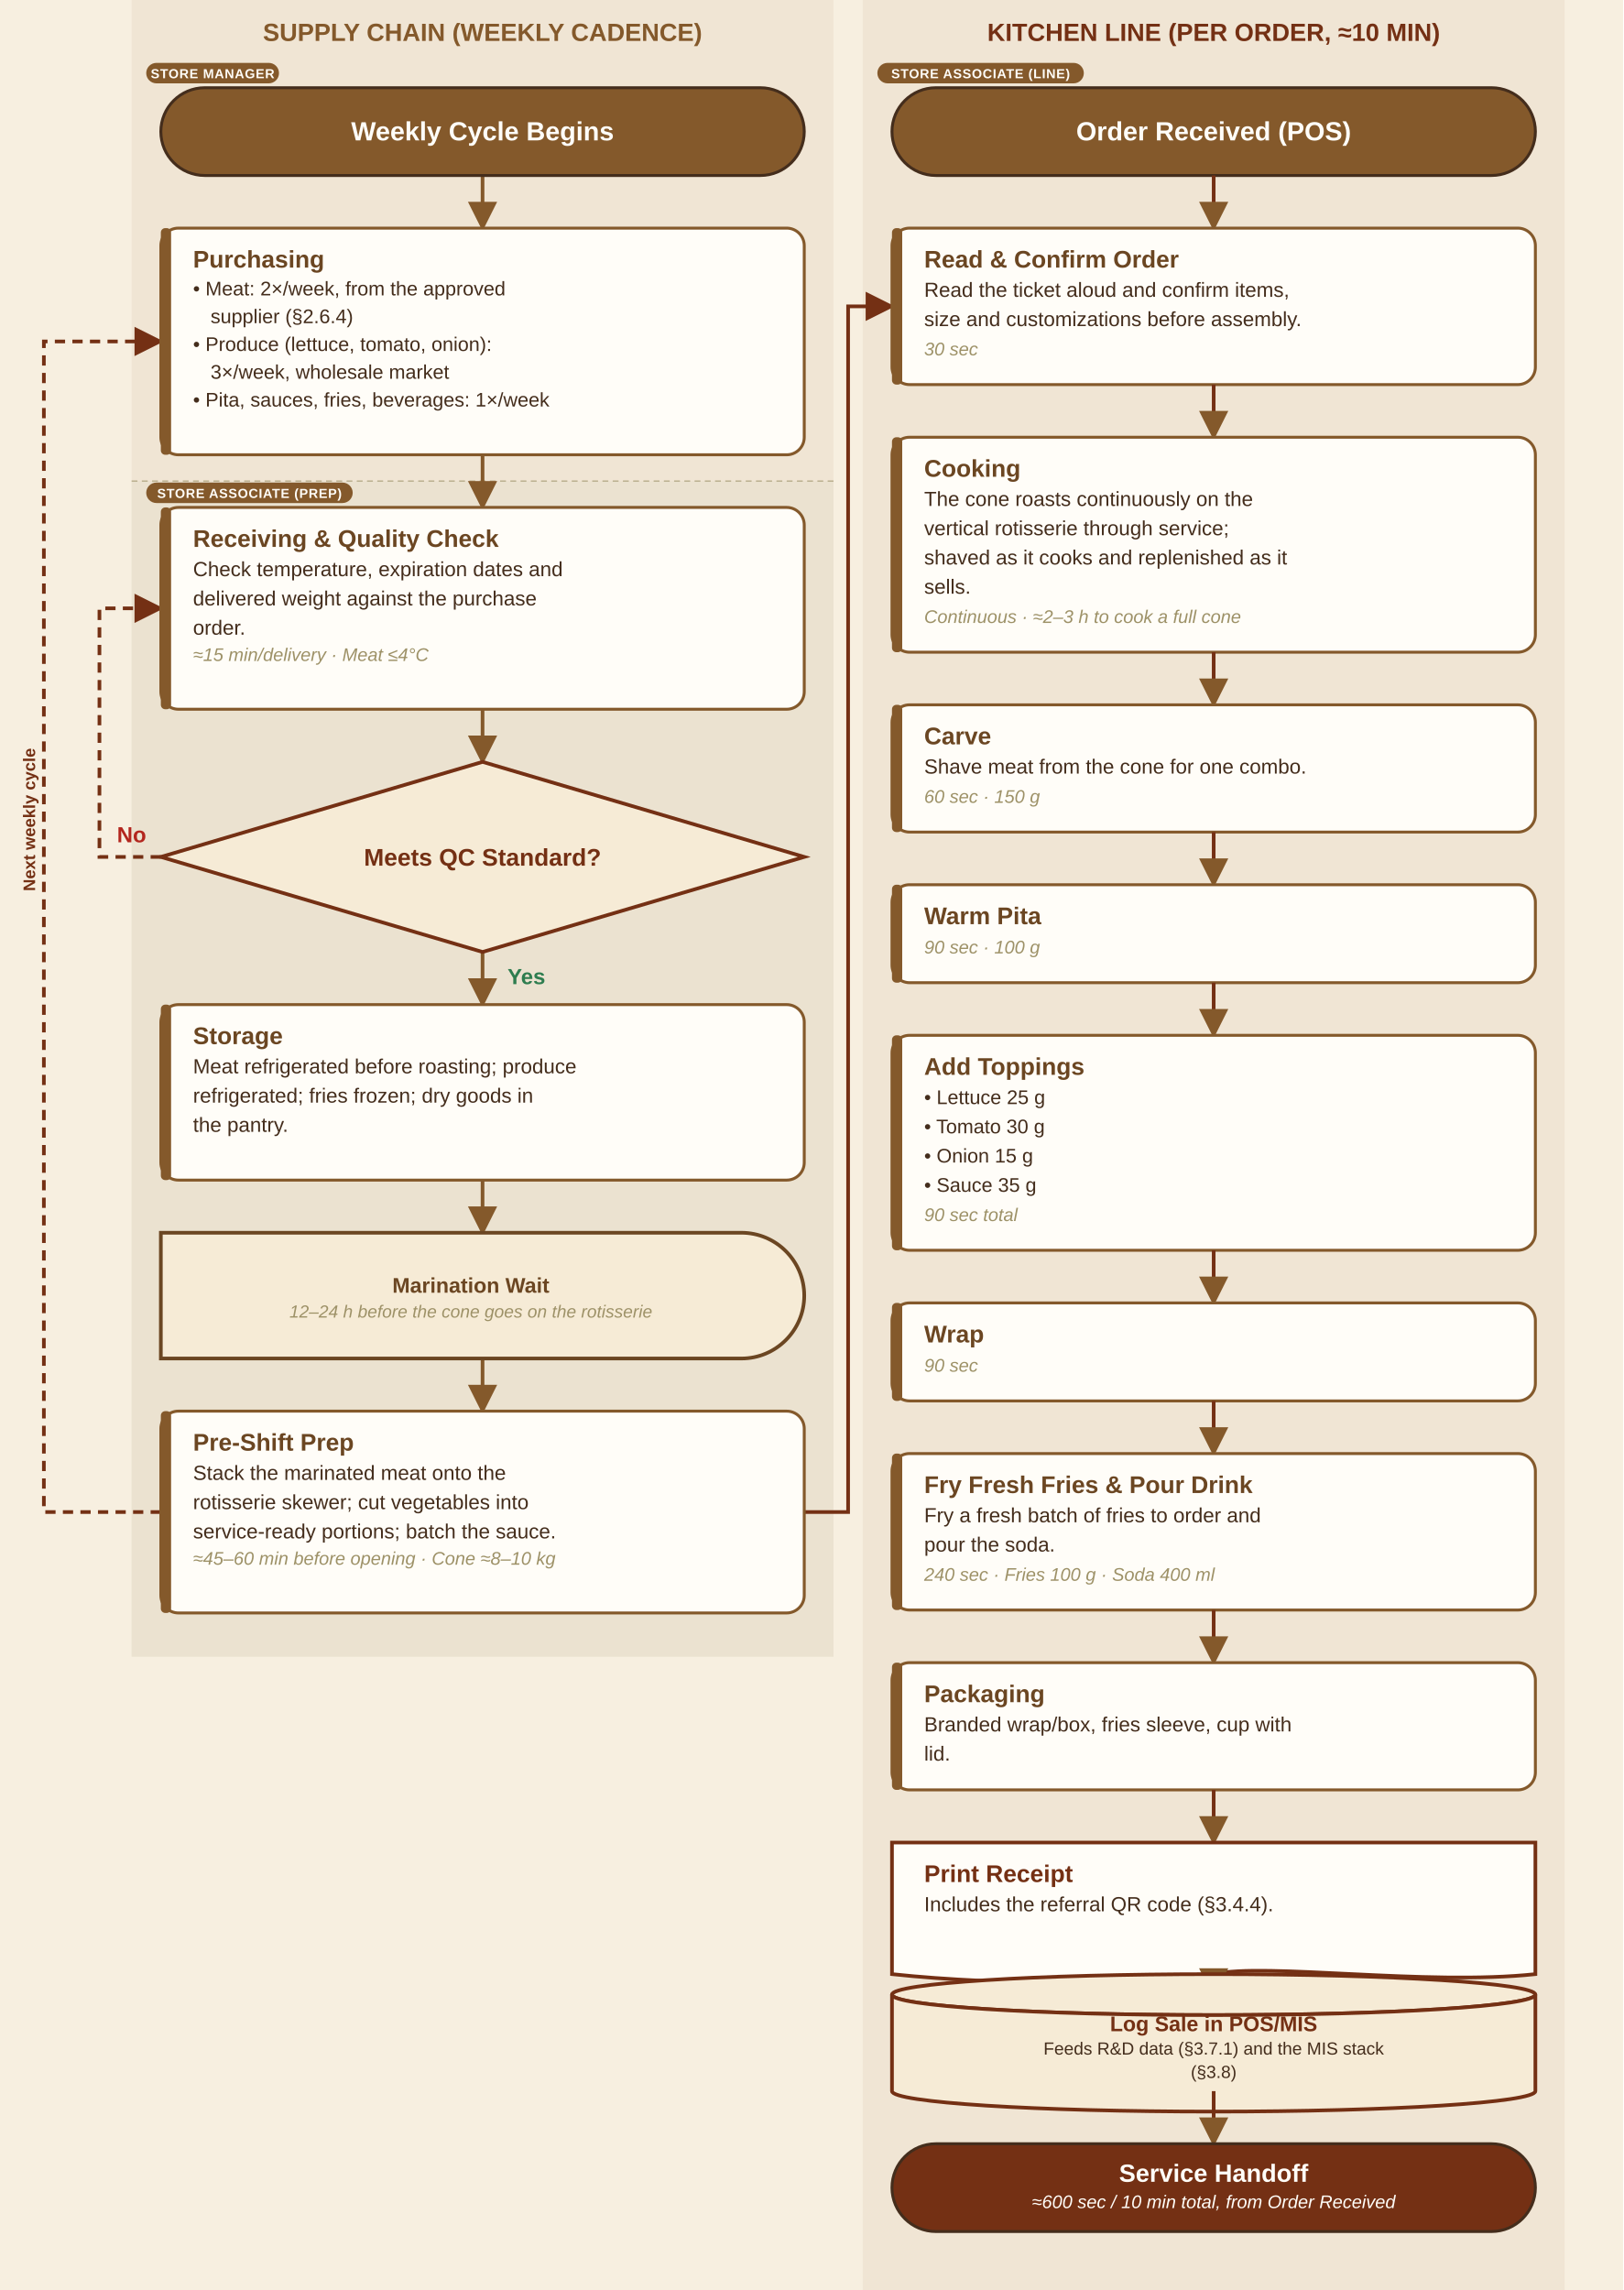
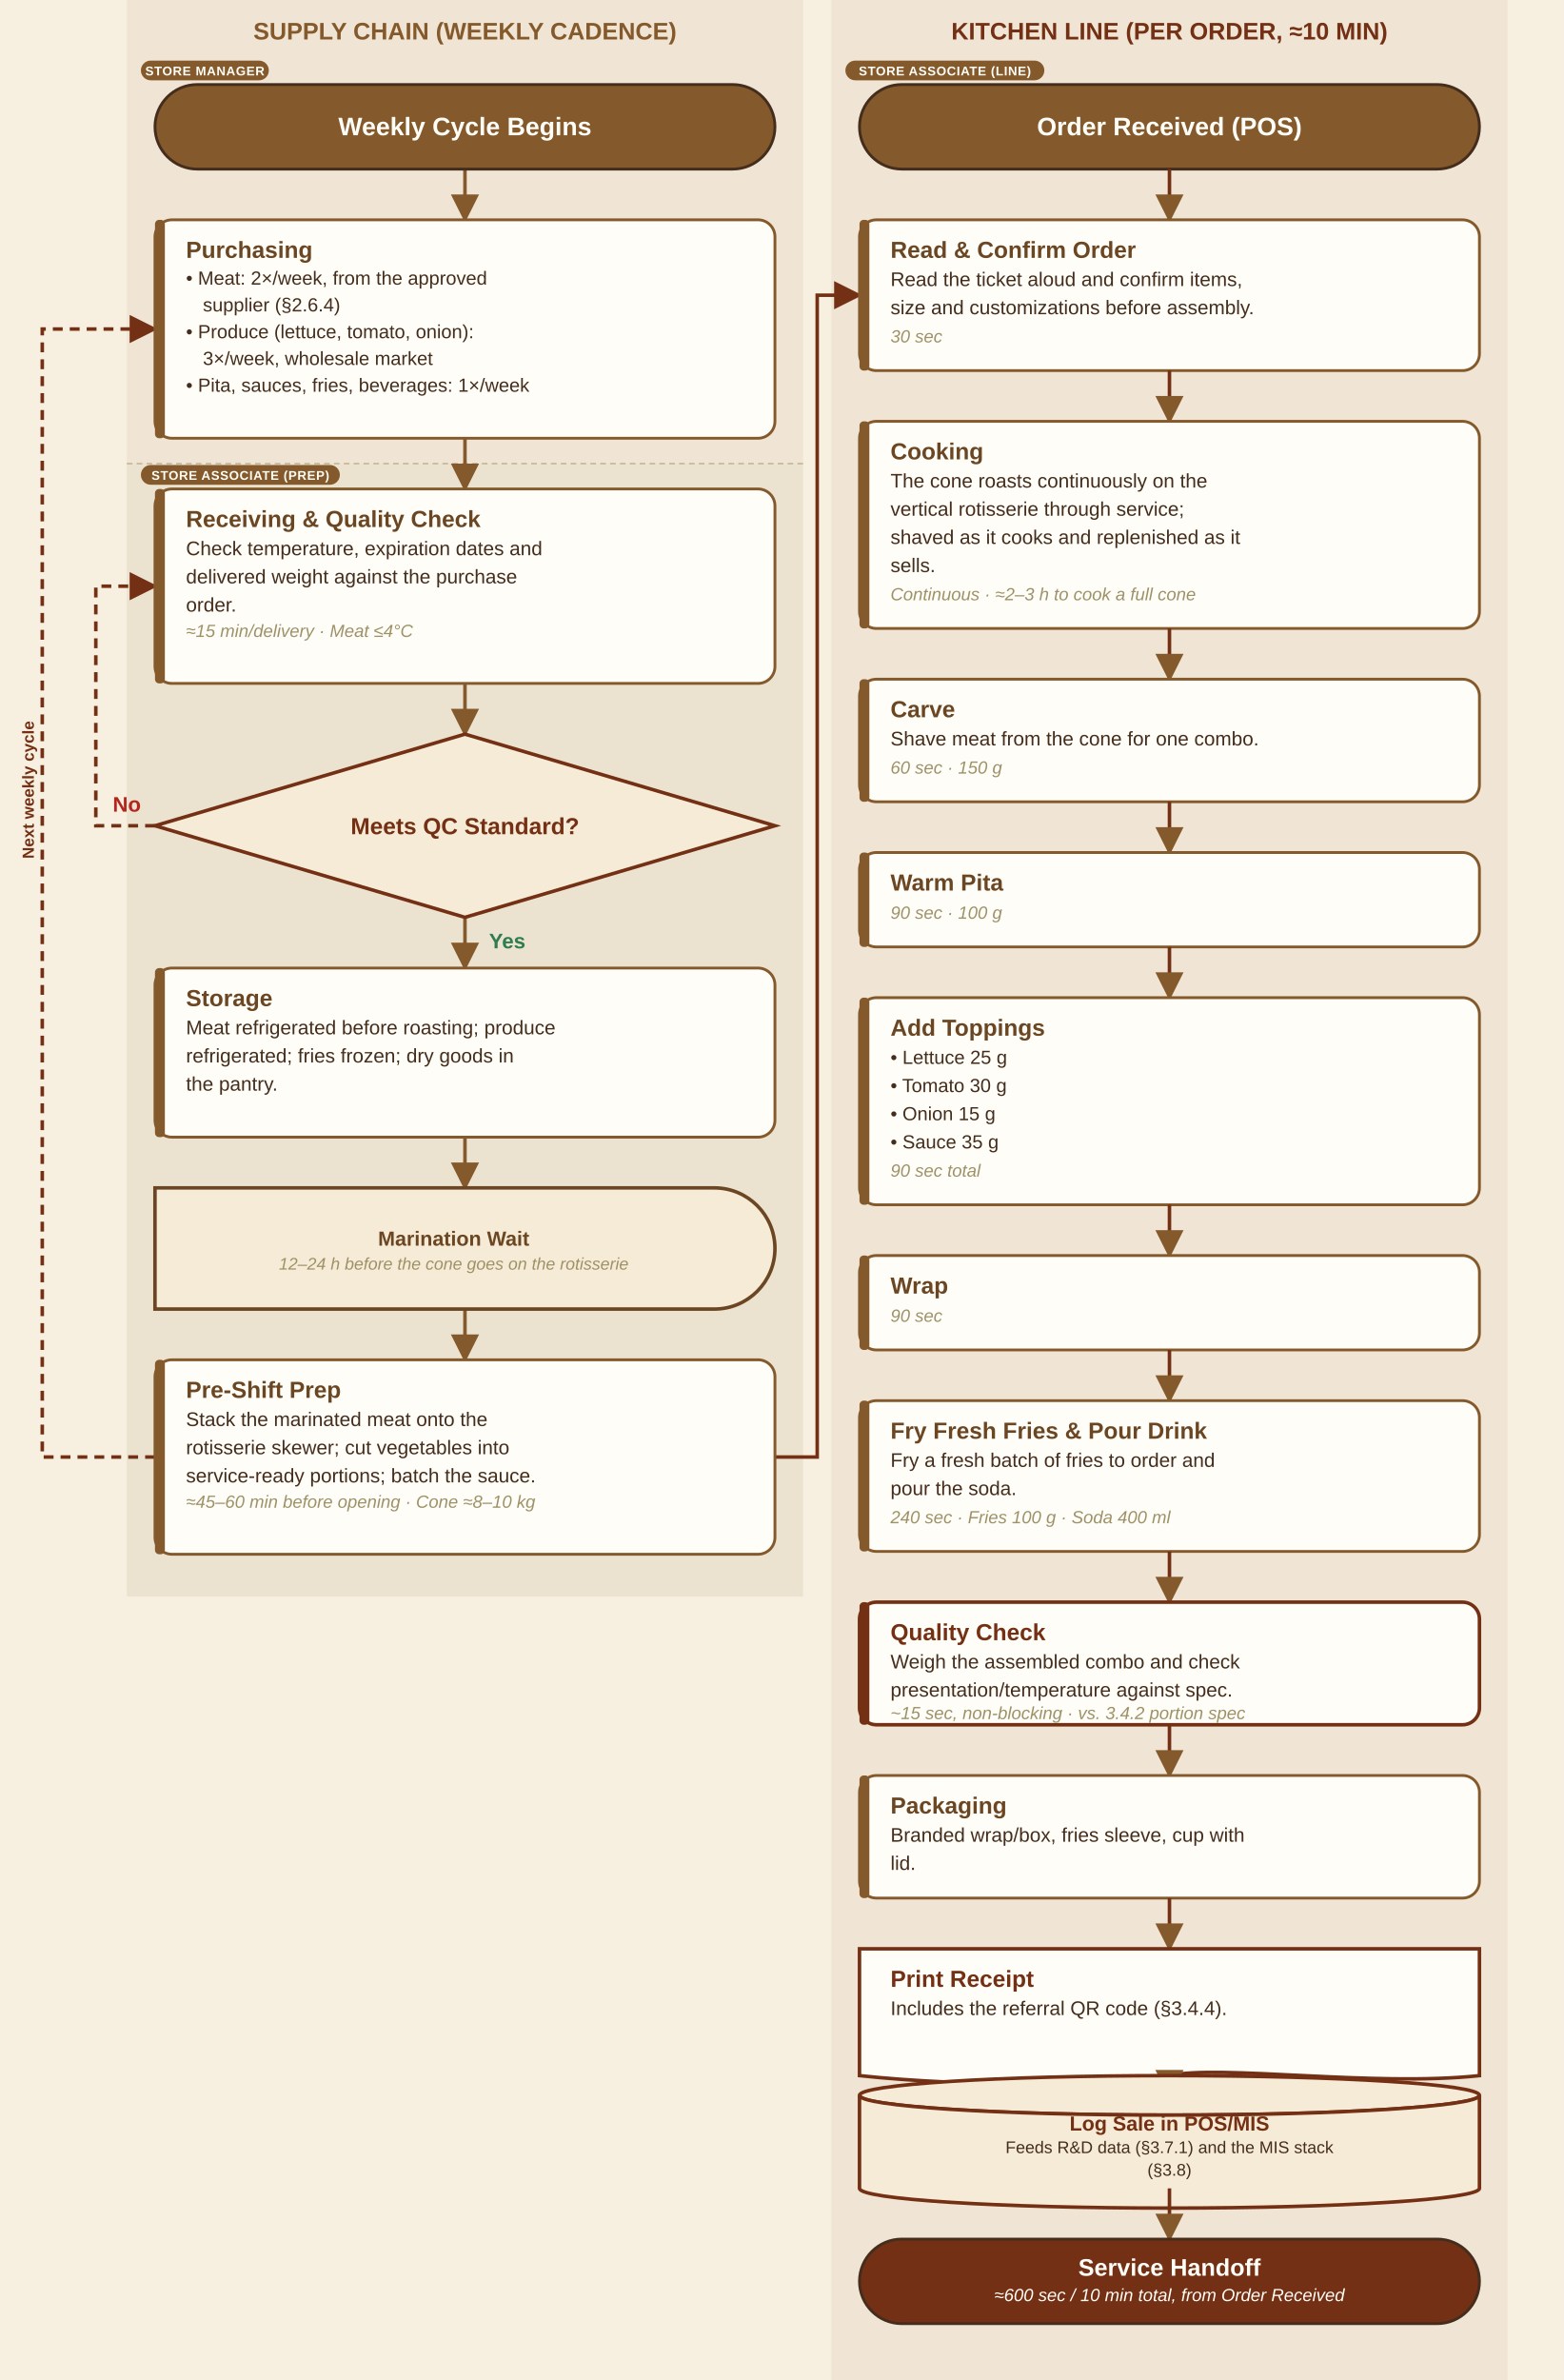
- <svg xmlns="http://www.w3.org/2000/svg" viewBox="0 0 1110 1566" width="1110" height="1566" role="img" aria-label="Production Lab flowchart: Medium Döner Kebab Combo, from purchasing to service, with swimlanes for Store Manager and Store Associates. Kitchen line opens with Order Received, then a Read &amp; Confirm Order step, before Cooking. Fries are now fried fresh to order rather than pre-batched. Assembly (Read &amp; Confirm Order through Fry Fresh Fries &amp; Pour Drink) totals ≈600 sec / ≈10 min, matching the Fast Service Guarantee's 10-minute promise (3.4.3).">
-   <rect x="0" y="0" width="1110" height="1566" fill="#E8D1A7" opacity="0.35" />
+ <svg xmlns="http://www.w3.org/2000/svg" viewBox="0 0 1110 1689" width="1110" height="1689" role="img" aria-label="Production Lab flowchart: Medium Döner Kebab Combo, from purchasing to service, with swimlanes for Store Manager and Store Associates. Kitchen line opens with Order Received, then a Read &amp; Confirm Order step, before Cooking. Fries are now fried fresh to order rather than pre-batched. A Quality Check step (weight, presentation, temperature) runs after Fry Fresh Fries &amp; Pour Drink, alongside Packaging and before Print Receipt — both are brief, non-blocking checks absorbed within the line's existing slack, not added to the timed budget. Assembly (Read &amp; Confirm Order through Fry Fresh Fries &amp; Pour Drink) totals ≈600 sec / ≈10 min, matching the Fast Service Guarantee's 10-minute promise (3.4.3).">
+   <rect x="0" y="0" width="1110" height="1689" fill="#E8D1A7" opacity="0.35" />
  <defs>
    <marker id="arrow" viewBox="0 0 10 10" refX="9" refY="5" markerWidth="8" markerHeight="8" orient="auto-start-reverse">
      <path d="M0,0 L10,5 L0,10 z" fill="#84592B" />
    </marker>
    <marker id="arrow-acento" viewBox="0 0 10 10" refX="9" refY="5" markerWidth="8" markerHeight="8" orient="auto-start-reverse">
      <path d="M0,0 L10,5 L0,10 z" fill="#743014" />
    </marker>
  </defs>
  <rect x="90" y="0" width="480" height="329.0" fill="rgba(132,89,43,0.07)" />
  <rect x="90" y="329.0" width="480" height="804.0" fill="rgba(157,145,103,0.13)" />
  <line x1="90" y1="329.0" x2="570" y2="329.0" stroke="#9D9167" stroke-width="1" stroke-dasharray="4,3" opacity="0.6" />
  <rect x="100" y="43" width="90.8" height="14" rx="7" fill="#84592B" />
  <text x="145.4" y="53.5" text-anchor="middle" font-family="'Raleway', Arial, sans-serif" font-size="9" font-weight="700" letter-spacing="0.4" fill="#FFFDF8">STORE MANAGER</text>
  <rect x="100" y="330" width="141.2" height="14" rx="7" fill="#84592B" />
  <text x="170.6" y="340.5" text-anchor="middle" font-family="'Raleway', Arial, sans-serif" font-size="9" font-weight="700" letter-spacing="0.4" fill="#FFFDF8">STORE ASSOCIATE (PREP)</text>
-   <rect x="590" y="0" width="480" height="1566" fill="rgba(132,89,43,0.07)" />
+   <rect x="590" y="0" width="480" height="1689" fill="rgba(132,89,43,0.07)" />
  <rect x="600" y="43" width="141.2" height="14" rx="7" fill="#84592B" />
  <text x="670.6" y="53.5" text-anchor="middle" font-family="'Raleway', Arial, sans-serif" font-size="9" font-weight="700" letter-spacing="0.4" fill="#FFFDF8">STORE ASSOCIATE (LINE)</text>
  <text x="330.0" y="28" text-anchor="middle" font-family="'Raleway', Arial, sans-serif" font-size="17" font-weight="700" fill="#84592B">SUPPLY CHAIN (WEEKLY CADENCE)</text>
  <text x="830.0" y="28" text-anchor="middle" font-family="'Raleway', Arial, sans-serif" font-size="17" font-weight="700" fill="#743014">KITCHEN LINE (PER ORDER, ≈10 MIN)</text>
  <line x1="330.0" y1="120" x2="330.0" y2="156" stroke="#84592B" stroke-width="2.5" marker-end="url(#arrow)" />
  <line x1="330.0" y1="311" x2="330.0" y2="347" stroke="#84592B" stroke-width="2.5" marker-end="url(#arrow)" />
  <line x1="330.0" y1="485" x2="330.0" y2="521" stroke="#84592B" stroke-width="2.5" marker-end="url(#arrow)" />
  <line x1="330.0" y1="651" x2="330.0" y2="687" stroke="#84592B" stroke-width="2.5" marker-end="url(#arrow)" />
  <line x1="330.0" y1="807" x2="330.0" y2="843" stroke="#84592B" stroke-width="2.5" marker-end="url(#arrow)" />
  <line x1="330.0" y1="929" x2="330.0" y2="965" stroke="#84592B" stroke-width="2.5" marker-end="url(#arrow)" />
  <path d="M110,586.0 L68,586.0 L68,416.0 L110,416.0" fill="none" stroke="#743014" stroke-width="2.5" stroke-dasharray="7,5" marker-end="url(#arrow-acento)" />
  <text x="90" y="576.0" text-anchor="middle" font-family="'Raleway', Arial, sans-serif" font-size="15" font-weight="700" fill="#B3261E">No</text>
  <text x="360.0" y="673" text-anchor="middle" font-family="'Raleway', Arial, sans-serif" font-size="15" font-weight="700" fill="#2E7D4F">Yes</text>
  <path d="M110,1034.0 L30,1034.0 L30,233.5 L110,233.5" fill="none" stroke="#743014" stroke-width="2.5" stroke-dasharray="7,5" marker-end="url(#arrow-acento)" />
  <text x="24" y="560.5" text-anchor="middle" font-family="'Raleway', Arial, sans-serif" font-size="11.5" font-weight="700" fill="#743014" transform="rotate(-90 24 560.5)">Next weekly cycle</text>
  <path d="M550,1034.0 L580.0,1034.0 L580.0,209.5 L610,209.5" fill="none" stroke="#743014" stroke-width="2.5" marker-end="url(#arrow-acento)" />
  <rect x="110" y="60" width="440" height="60" rx="30.0" ry="30.0" fill="#84592B" stroke="#442D1C" stroke-width="2" />
  <text x="330.0" y="96.0" text-anchor="middle" font-family="'Raleway', Arial, sans-serif" font-size="18" font-weight="700" fill="#FFFDF8">Weekly Cycle Begins</text>
  <rect x="610" y="60" width="440" height="60" rx="30.0" ry="30.0" fill="#84592B" stroke="#442D1C" stroke-width="2" />
  <text x="830.0" y="96" text-anchor="middle" font-family="'Raleway', Arial, sans-serif" font-size="18" font-weight="700" fill="#FFFDF8">Order Received (POS)</text>
  <line x1="830.0" y1="120" x2="830.0" y2="156" stroke="#743014" stroke-width="2.5" marker-end="url(#arrow)" />
  <rect x="610" y="156" width="440" height="107" rx="12" ry="12" fill="#FFFDF8" stroke="#84592B" stroke-width="2" />
  <rect x="610" y="156" width="7" height="107" rx="3" ry="3" fill="#84592B" />
  <text x="632" y="183" font-family="'Raleway', Arial, sans-serif" font-size="16.5" font-weight="700" fill="#6B4622">Read &amp; Confirm Order</text>
  <text x="632" y="203" font-family="'Raleway', Arial, sans-serif" font-size="14" fill="#442D1C">Read the ticket aloud and confirm items,</text>
  <text x="632" y="223" font-family="'Raleway', Arial, sans-serif" font-size="14" fill="#442D1C">size and customizations before assembly.</text>
  <text x="632" y="243" font-family="'Raleway', Arial, sans-serif" font-size="12.5" font-style="italic" fill="#9D9167">30 sec</text>
  <rect x="110" y="156" width="440" height="155" rx="12" ry="12" fill="#FFFDF8" stroke="#84592B" stroke-width="2" />
  <rect x="110" y="156" width="7" height="155" rx="3" ry="3" fill="#84592B" />
  <text x="132" y="183" font-family="'Raleway', Arial, sans-serif" font-size="16.5" font-weight="700" fill="#6B4622">Purchasing</text>
  <text x="132" y="202" font-family="'Raleway', Arial, sans-serif" font-size="13.5" fill="#442D1C">• Meat: 2×/week, from the approved</text>
  <text x="144" y="221" font-family="'Raleway', Arial, sans-serif" font-size="13.5" fill="#442D1C">supplier (§2.6.4)</text>
  <text x="132" y="240" font-family="'Raleway', Arial, sans-serif" font-size="13.5" fill="#442D1C">• Produce (lettuce, tomato, onion):</text>
  <text x="144" y="259" font-family="'Raleway', Arial, sans-serif" font-size="13.5" fill="#442D1C">3×/week, wholesale market</text>
  <text x="132" y="278" font-family="'Raleway', Arial, sans-serif" font-size="13.5" fill="#442D1C">• Pita, sauces, fries, beverages: 1×/week</text>
  <rect x="110" y="347" width="440" height="138" rx="12" ry="12" fill="#FFFDF8" stroke="#84592B" stroke-width="2" />
  <rect x="110" y="347" width="7" height="138" rx="3" ry="3" fill="#84592B" />
  <text x="132" y="374" font-family="'Raleway', Arial, sans-serif" font-size="16.5" font-weight="700" fill="#6B4622">Receiving &amp; Quality Check</text>
  <text x="132" y="394" font-family="'Raleway', Arial, sans-serif" font-size="14" fill="#442D1C">Check temperature, expiration dates and</text>
  <text x="132" y="414" font-family="'Raleway', Arial, sans-serif" font-size="14" fill="#442D1C">delivered weight against the purchase</text>
  <text x="132" y="434" font-family="'Raleway', Arial, sans-serif" font-size="14" fill="#442D1C">order.</text>
  <text x="132" y="452" font-family="'Raleway', Arial, sans-serif" font-size="12.5" font-style="italic" fill="#9D9167">≈15 min/delivery · Meat ≤4°C</text>
  <polygon points="330.0,521 550,586.0 330.0,651 110,586.0" fill="#F6EBD6" stroke="#743014" stroke-width="2.5" />
  <text x="330.0" y="592.0" text-anchor="middle" font-family="'Raleway', Arial, sans-serif" font-size="16.5" font-weight="700" fill="#743014">Meets QC Standard?</text>
  <rect x="110" y="687" width="440" height="120" rx="12" ry="12" fill="#FFFDF8" stroke="#84592B" stroke-width="2" />
  <rect x="110" y="687" width="7" height="120" rx="3" ry="3" fill="#84592B" />
  <text x="132" y="714" font-family="'Raleway', Arial, sans-serif" font-size="16.5" font-weight="700" fill="#6B4622">Storage</text>
  <text x="132" y="734" font-family="'Raleway', Arial, sans-serif" font-size="14" fill="#442D1C">Meat refrigerated before roasting; produce</text>
  <text x="132" y="754" font-family="'Raleway', Arial, sans-serif" font-size="14" fill="#442D1C">refrigerated; fries frozen; dry goods in</text>
  <text x="132" y="774" font-family="'Raleway', Arial, sans-serif" font-size="14" fill="#442D1C">the pantry.</text>
  <path d="M110,843 L507.0,843 A43.0,43.0 0 0 1 507.0,929 L110,929 Z" fill="#F6EBD6" stroke="#6B4622" stroke-width="2.5" stroke-dasharray="1,0" />
  <text x="322.0" y="884.0" text-anchor="middle" font-family="'Raleway', Arial, sans-serif" font-size="14.5" font-weight="700" fill="#6B4622">Marination Wait</text>
  <text x="322.0" y="901.0" text-anchor="middle" font-family="'Raleway', Arial, sans-serif" font-size="12" font-style="italic" fill="#9D9167">12–24 h before the cone goes on the rotisserie</text>
  <rect x="110" y="965" width="440" height="138" rx="12" ry="12" fill="#FFFDF8" stroke="#84592B" stroke-width="2" />
  <rect x="110" y="965" width="7" height="138" rx="3" ry="3" fill="#84592B" />
  <text x="132" y="992" font-family="'Raleway', Arial, sans-serif" font-size="16.5" font-weight="700" fill="#6B4622">Pre-Shift Prep</text>
  <text x="132" y="1012" font-family="'Raleway', Arial, sans-serif" font-size="14" fill="#442D1C">Stack the marinated meat onto the</text>
  <text x="132" y="1032" font-family="'Raleway', Arial, sans-serif" font-size="14" fill="#442D1C">rotisserie skewer; cut vegetables into</text>
  <text x="132" y="1052" font-family="'Raleway', Arial, sans-serif" font-size="14" fill="#442D1C">service-ready portions; batch the sauce.</text>
  <text x="132" y="1070" font-family="'Raleway', Arial, sans-serif" font-size="12.5" font-style="italic" fill="#9D9167">≈45–60 min before opening · Cone ≈8–10 kg</text>
  <line x1="830.0" y1="263" x2="830.0" y2="299" stroke="#743014" stroke-width="2.5" marker-end="url(#arrow)" />
  <rect x="610" y="299" width="440" height="147" rx="12" ry="12" fill="#FFFDF8" stroke="#84592B" stroke-width="2" />
  <rect x="610" y="299" width="7" height="147" rx="3" ry="3" fill="#84592B" />
  <text x="632" y="326" font-family="'Raleway', Arial, sans-serif" font-size="16.5" font-weight="700" fill="#6B4622">Cooking</text>
  <text x="632" y="346" font-family="'Raleway', Arial, sans-serif" font-size="14" fill="#442D1C">The cone roasts continuously on the</text>
  <text x="632" y="366" font-family="'Raleway', Arial, sans-serif" font-size="14" fill="#442D1C">vertical rotisserie through service;</text>
  <text x="632" y="386" font-family="'Raleway', Arial, sans-serif" font-size="14" fill="#442D1C">shaved as it cooks and replenished as it</text>
  <text x="632" y="406" font-family="'Raleway', Arial, sans-serif" font-size="14" fill="#442D1C">sells.</text>
  <text x="632" y="426" font-family="'Raleway', Arial, sans-serif" font-size="12.5" font-style="italic" fill="#9D9167">Continuous · ≈2–3 h to cook a full cone</text>
  <line x1="830.0" y1="446" x2="830.0" y2="482" stroke="#743014" stroke-width="2.5" marker-end="url(#arrow)" />
  <rect x="610" y="482" width="440" height="87" rx="12" ry="12" fill="#FFFDF8" stroke="#84592B" stroke-width="2" />
  <rect x="610" y="482" width="7" height="87" rx="3" ry="3" fill="#84592B" />
  <text x="632" y="509" font-family="'Raleway', Arial, sans-serif" font-size="16.5" font-weight="700" fill="#6B4622">Carve</text>
  <text x="632" y="529" font-family="'Raleway', Arial, sans-serif" font-size="14" fill="#442D1C">Shave meat from the cone for one combo.</text>
  <text x="632" y="549" font-family="'Raleway', Arial, sans-serif" font-size="12.5" font-style="italic" fill="#9D9167">60 sec · 150 g</text>
  <line x1="830.0" y1="569" x2="830.0" y2="605" stroke="#743014" stroke-width="2.5" marker-end="url(#arrow)" />
  <rect x="610" y="605" width="440" height="67" rx="12" ry="12" fill="#FFFDF8" stroke="#84592B" stroke-width="2" />
  <rect x="610" y="605" width="7" height="67" rx="3" ry="3" fill="#84592B" />
  <text x="632" y="632" font-family="'Raleway', Arial, sans-serif" font-size="16.5" font-weight="700" fill="#6B4622">Warm Pita</text>
  <text x="632" y="652" font-family="'Raleway', Arial, sans-serif" font-size="12.5" font-style="italic" fill="#9D9167">90 sec · 100 g</text>
  <line x1="830.0" y1="672" x2="830.0" y2="708" stroke="#743014" stroke-width="2.5" marker-end="url(#arrow)" />
  <rect x="610" y="708" width="440" height="147" rx="12" ry="12" fill="#FFFDF8" stroke="#84592B" stroke-width="2" />
  <rect x="610" y="708" width="7" height="147" rx="3" ry="3" fill="#84592B" />
  <text x="632" y="735" font-family="'Raleway', Arial, sans-serif" font-size="16.5" font-weight="700" fill="#6B4622">Add Toppings</text>
  <text x="632" y="755" font-family="'Raleway', Arial, sans-serif" font-size="13.5" fill="#442D1C">• Lettuce 25 g</text>
  <text x="632" y="775" font-family="'Raleway', Arial, sans-serif" font-size="13.5" fill="#442D1C">• Tomato 30 g</text>
  <text x="632" y="795" font-family="'Raleway', Arial, sans-serif" font-size="13.5" fill="#442D1C">• Onion 15 g</text>
  <text x="632" y="815" font-family="'Raleway', Arial, sans-serif" font-size="13.5" fill="#442D1C">• Sauce 35 g</text>
  <text x="632" y="835" font-family="'Raleway', Arial, sans-serif" font-size="12.5" font-style="italic" fill="#9D9167">90 sec total</text>
  <line x1="830.0" y1="855" x2="830.0" y2="891" stroke="#743014" stroke-width="2.5" marker-end="url(#arrow)" />
  <rect x="610" y="891" width="440" height="67" rx="12" ry="12" fill="#FFFDF8" stroke="#84592B" stroke-width="2" />
  <rect x="610" y="891" width="7" height="67" rx="3" ry="3" fill="#84592B" />
  <text x="632" y="918" font-family="'Raleway', Arial, sans-serif" font-size="16.5" font-weight="700" fill="#6B4622">Wrap</text>
  <text x="632" y="938" font-family="'Raleway', Arial, sans-serif" font-size="12.5" font-style="italic" fill="#9D9167">90 sec</text>
  <line x1="830.0" y1="958" x2="830.0" y2="994" stroke="#743014" stroke-width="2.5" marker-end="url(#arrow)" />
  <rect x="610" y="994" width="440" height="107" rx="12" ry="12" fill="#FFFDF8" stroke="#84592B" stroke-width="2" />
  <rect x="610" y="994" width="7" height="107" rx="3" ry="3" fill="#84592B" />
  <text x="632" y="1021" font-family="'Raleway', Arial, sans-serif" font-size="16.5" font-weight="700" fill="#6B4622">Fry Fresh Fries &amp; Pour Drink</text>
  <text x="632" y="1041" font-family="'Raleway', Arial, sans-serif" font-size="14" fill="#442D1C">Fry a fresh batch of fries to order and</text>
  <text x="632" y="1061" font-family="'Raleway', Arial, sans-serif" font-size="14" fill="#442D1C">pour the soda.</text>
  <text x="632" y="1081" font-family="'Raleway', Arial, sans-serif" font-size="12.5" font-style="italic" fill="#9D9167">240 sec · Fries 100 g · Soda 400 ml</text>
  <line x1="830.0" y1="1101" x2="830.0" y2="1137" stroke="#743014" stroke-width="2.5" marker-end="url(#arrow)" />
-   <rect x="610" y="1137" width="440" height="87" rx="12" ry="12" fill="#FFFDF8" stroke="#84592B" stroke-width="2" />
-   <rect x="610" y="1137" width="7" height="87" rx="3" ry="3" fill="#84592B" />
-   <text x="632" y="1164" font-family="'Raleway', Arial, sans-serif" font-size="16.5" font-weight="700" fill="#6B4622">Packaging</text>
-   <text x="632" y="1184" font-family="'Raleway', Arial, sans-serif" font-size="14" fill="#442D1C">Branded wrap/box, fries sleeve, cup with</text>
-   <text x="632" y="1204" font-family="'Raleway', Arial, sans-serif" font-size="14" fill="#442D1C">lid.</text>
+   <rect x="610" y="1137" width="440" height="87" rx="12" ry="12" fill="#FFFDF8" stroke="#743014" stroke-width="2.5" />
+   <rect x="610" y="1137" width="7" height="87" rx="3" ry="3" fill="#743014" />
+   <text x="632" y="1164" font-family="'Raleway', Arial, sans-serif" font-size="16.5" font-weight="700" fill="#743014">Quality Check</text>
+   <text x="632" y="1184" font-family="'Raleway', Arial, sans-serif" font-size="14" fill="#442D1C">Weigh the assembled combo and check</text>
+   <text x="632" y="1204" font-family="'Raleway', Arial, sans-serif" font-size="14" fill="#442D1C">presentation/temperature against spec.</text>
+   <text x="632" y="1220" font-family="'Raleway', Arial, sans-serif" font-size="12.5" font-style="italic" fill="#9D9167">~15 sec, non-blocking · vs. 3.4.2 portion spec</text>
  <line x1="830.0" y1="1224" x2="830.0" y2="1260" stroke="#743014" stroke-width="2.5" marker-end="url(#arrow)" />
-   <path d="M610,1260 L1050,1260 L1050,1350 C975.2,1358 865.2,1342 830.0,1350 C794.8,1358 684.8,1358 610,1350 Z" fill="#FFFDF8" stroke="#743014" stroke-width="2.5" />
-   <text x="632" y="1287" font-family="'Raleway', Arial, sans-serif" font-size="16.5" font-weight="700" fill="#743014">Print Receipt</text>
-   <text x="632" y="1307" font-family="'Raleway', Arial, sans-serif" font-size="14" fill="#442D1C">Includes the referral QR code (§3.4.4).</text>
-   <line x1="830.0" y1="1350" x2="830.0" y2="1364" stroke="#743014" stroke-width="2.5" marker-end="url(#arrow)" />
-   <ellipse cx="830.0" cy="1364" rx="220.0" ry="14" fill="#F6EBD6" stroke="#743014" stroke-width="2.5" />
-   <path d="M610,1364 A220.0,14 0 0 0 1050,1364 L1050,1430 A220.0,14 0 0 1 610,1430 Z" fill="#F6EBD6" stroke="#743014" stroke-width="2.5" />
-   <text x="830.0" y="1389" text-anchor="middle" font-family="'Raleway', Arial, sans-serif" font-size="14.5" font-weight="700" fill="#743014">Log Sale in POS/MIS</text>
-   <text x="830.0" y="1405" text-anchor="middle" font-family="'Raleway', Arial, sans-serif" font-size="12" fill="#442D1C">Feeds R&amp;D data (§3.7.1) and the MIS stack</text>
-   <text x="830.0" y="1421" text-anchor="middle" font-family="'Raleway', Arial, sans-serif" font-size="12" fill="#442D1C">(§3.8)</text>
-   <line x1="830.0" y1="1430" x2="830.0" y2="1466" stroke="#743014" stroke-width="2.5" marker-end="url(#arrow)" />
-   <rect x="610" y="1466" width="440" height="60" rx="30.0" ry="30.0" fill="#743014" stroke="#442D1C" stroke-width="2" />
-   <text x="830.0" y="1492" text-anchor="middle" font-family="'Raleway', Arial, sans-serif" font-size="17" font-weight="700" fill="#FFFDF8">Service Handoff</text>
-   <text x="830.0" y="1510" text-anchor="middle" font-family="'Raleway', Arial, sans-serif" font-size="12.5" font-style="italic" fill="#FFFDF8">≈600 sec / 10 min total, from Order Received</text>
+   <rect x="610" y="1260" width="440" height="87" rx="12" ry="12" fill="#FFFDF8" stroke="#84592B" stroke-width="2" />
+   <rect x="610" y="1260" width="7" height="87" rx="3" ry="3" fill="#84592B" />
+   <text x="632" y="1287" font-family="'Raleway', Arial, sans-serif" font-size="16.5" font-weight="700" fill="#6B4622">Packaging</text>
+   <text x="632" y="1307" font-family="'Raleway', Arial, sans-serif" font-size="14" fill="#442D1C">Branded wrap/box, fries sleeve, cup with</text>
+   <text x="632" y="1327" font-family="'Raleway', Arial, sans-serif" font-size="14" fill="#442D1C">lid.</text>
+   <line x1="830.0" y1="1347" x2="830.0" y2="1383" stroke="#743014" stroke-width="2.5" marker-end="url(#arrow)" />
+   <path d="M610,1383 L1050,1383 L1050,1473 C975.2,1481 865.2,1465 830.0,1473 C794.8,1481 684.8,1481 610,1473 Z" fill="#FFFDF8" stroke="#743014" stroke-width="2.5" />
+   <text x="632" y="1410" font-family="'Raleway', Arial, sans-serif" font-size="16.5" font-weight="700" fill="#743014">Print Receipt</text>
+   <text x="632" y="1430" font-family="'Raleway', Arial, sans-serif" font-size="14" fill="#442D1C">Includes the referral QR code (§3.4.4).</text>
+   <line x1="830.0" y1="1473" x2="830.0" y2="1487" stroke="#743014" stroke-width="2.5" marker-end="url(#arrow)" />
+   <ellipse cx="830.0" cy="1487" rx="220.0" ry="14" fill="#F6EBD6" stroke="#743014" stroke-width="2.5" />
+   <path d="M610,1487 A220.0,14 0 0 0 1050,1487 L1050,1553 A220.0,14 0 0 1 610,1553 Z" fill="#F6EBD6" stroke="#743014" stroke-width="2.5" />
+   <text x="830.0" y="1512" text-anchor="middle" font-family="'Raleway', Arial, sans-serif" font-size="14.5" font-weight="700" fill="#743014">Log Sale in POS/MIS</text>
+   <text x="830.0" y="1528" text-anchor="middle" font-family="'Raleway', Arial, sans-serif" font-size="12" fill="#442D1C">Feeds R&amp;D data (§3.7.1) and the MIS stack</text>
+   <text x="830.0" y="1544" text-anchor="middle" font-family="'Raleway', Arial, sans-serif" font-size="12" fill="#442D1C">(§3.8)</text>
+   <line x1="830.0" y1="1553" x2="830.0" y2="1589" stroke="#743014" stroke-width="2.5" marker-end="url(#arrow)" />
+   <rect x="610" y="1589" width="440" height="60" rx="30.0" ry="30.0" fill="#743014" stroke="#442D1C" stroke-width="2" />
+   <text x="830.0" y="1615" text-anchor="middle" font-family="'Raleway', Arial, sans-serif" font-size="17" font-weight="700" fill="#FFFDF8">Service Handoff</text>
+   <text x="830.0" y="1633" text-anchor="middle" font-family="'Raleway', Arial, sans-serif" font-size="12.5" font-style="italic" fill="#FFFDF8">≈600 sec / 10 min total, from Order Received</text>
</svg>
